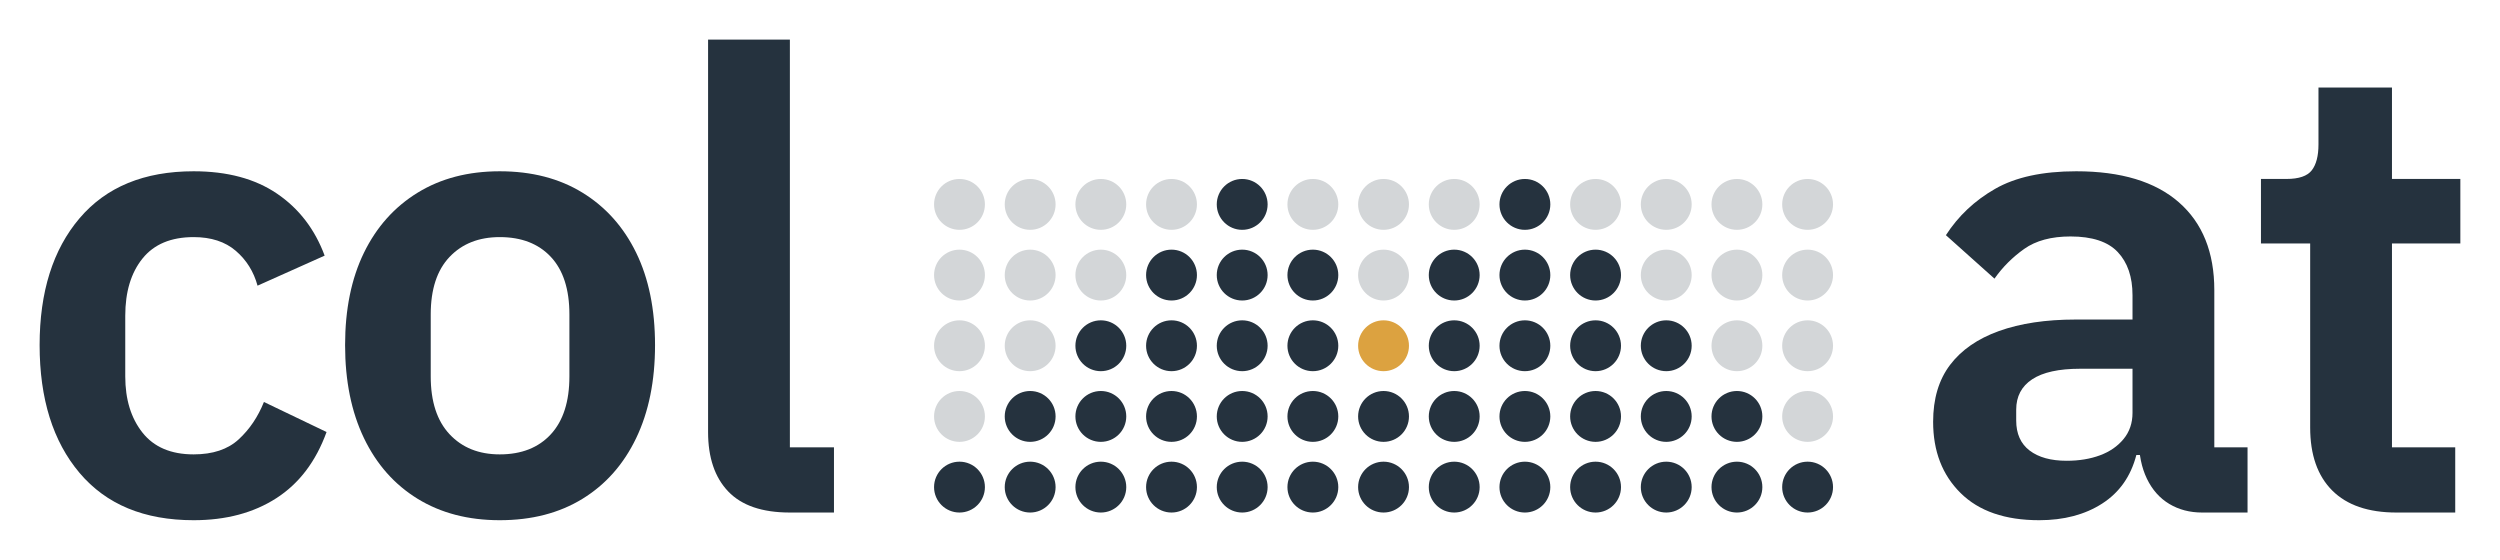
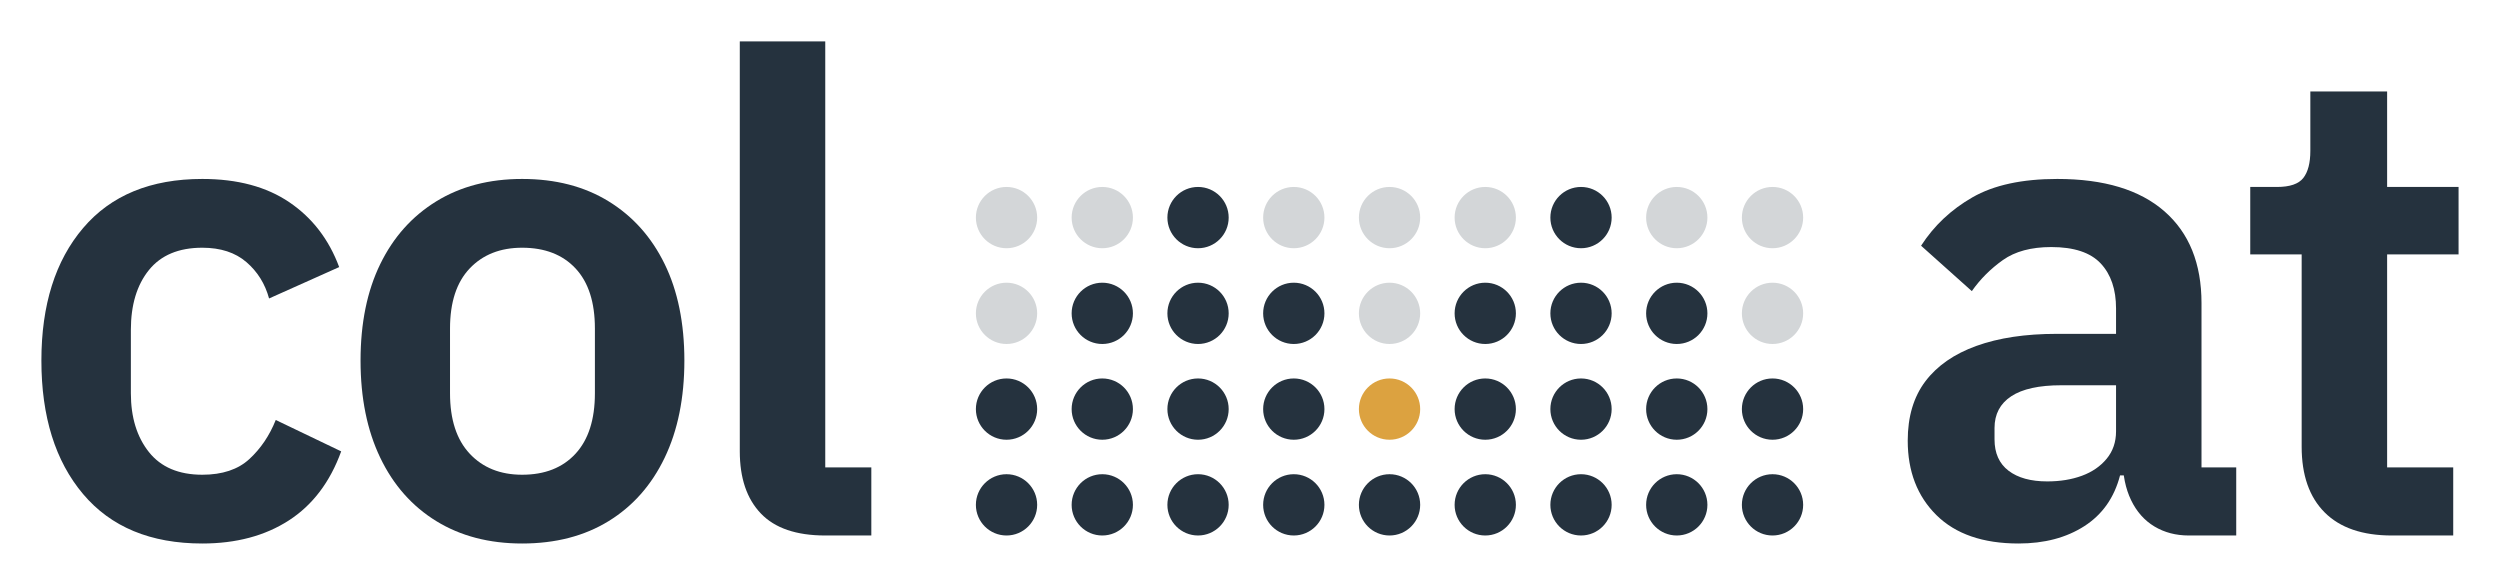
- <svg xmlns="http://www.w3.org/2000/svg" viewBox="-4.45 -155.19 756.97 169.51" role="img" aria-labelledby="t">
+ <svg xmlns="http://www.w3.org/2000/svg" viewBox="-4.45 -155.19 724.52 169.51" role="img" aria-labelledby="t">
  <path fill="#25323e" d="M54.18 2.322Q31.734 2.322 19.64 -11.997Q7.546 -26.316 7.546 -50.697Q7.546 -74.885 19.64 -89.107Q31.734 -103.329 54.18 -103.329Q69.466 -103.329 79.432 -96.556Q89.397 -89.784 93.847 -77.787L73.53 -68.692Q71.788 -75.078 66.951 -79.238Q62.114 -83.398 54.18 -83.398Q43.925 -83.398 38.7 -76.916Q33.476 -70.434 33.476 -59.598V-41.215Q33.476 -30.767 38.7 -24.188Q43.925 -17.608 54.18 -17.608Q62.888 -17.608 67.822 -22.156Q72.756 -26.703 75.465 -33.476L94.428 -24.381Q89.591 -11.03 79.238 -4.354Q68.886 2.322 54.18 2.322Z" />
  <path fill="#25323e" d="M146.867 2.322Q132.548 2.322 122.002 -4.16Q111.456 -10.643 105.748 -22.543Q100.039 -34.443 100.039 -50.697Q100.039 -66.951 105.748 -78.658Q111.456 -90.365 122.002 -96.847Q132.548 -103.329 146.867 -103.329Q161.379 -103.329 171.925 -96.847Q182.471 -90.365 188.179 -78.658Q193.887 -66.951 193.887 -50.697Q193.887 -34.443 188.179 -22.543Q182.471 -10.643 171.925 -4.16Q161.379 2.322 146.867 2.322ZM146.867 -17.608Q156.735 -17.608 162.346 -23.704Q167.958 -29.799 167.958 -41.215V-59.985Q167.958 -71.401 162.346 -77.4Q156.735 -83.398 146.867 -83.398Q137.385 -83.398 131.677 -77.4Q125.969 -71.401 125.969 -59.985V-41.215Q125.969 -29.799 131.677 -23.704Q137.385 -17.608 146.867 -17.608Z" />
  <path fill="#25323e" d="M248.067 0.0H234.716Q222.138 0.0 216.043 -6.386Q209.947 -12.771 209.947 -24.381V-143.19H234.716V-19.737H248.067Z" />
-   <circle fill="#d3d6d8" cx="286.07" cy="-93.30" r="7.70" />
-   <circle fill="#d3d6d8" cx="307.47" cy="-93.30" r="7.70" />
-   <circle fill="#d3d6d8" cx="328.87" cy="-93.30" r="7.70" />
-   <circle fill="#d3d6d8" cx="350.27" cy="-93.30" r="7.70" />
-   <circle fill="#25323e" cx="371.67" cy="-93.30" r="7.70" />
-   <circle fill="#d3d6d8" cx="393.07" cy="-93.30" r="7.70" />
-   <circle fill="#d3d6d8" cx="414.47" cy="-93.30" r="7.70" />
-   <circle fill="#d3d6d8" cx="435.87" cy="-93.30" r="7.70" />
-   <circle fill="#25323e" cx="457.27" cy="-93.30" r="7.70" />
-   <circle fill="#d3d6d8" cx="478.67" cy="-93.30" r="7.70" />
-   <circle fill="#d3d6d8" cx="500.07" cy="-93.30" r="7.70" />
-   <circle fill="#d3d6d8" cx="521.47" cy="-93.30" r="7.70" />
-   <circle fill="#d3d6d8" cx="542.87" cy="-93.30" r="7.70" />
-   <circle fill="#d3d6d8" cx="286.07" cy="-71.90" r="7.70" />
-   <circle fill="#d3d6d8" cx="307.47" cy="-71.90" r="7.70" />
-   <circle fill="#d3d6d8" cx="328.87" cy="-71.90" r="7.70" />
-   <circle fill="#25323e" cx="350.27" cy="-71.90" r="7.70" />
-   <circle fill="#25323e" cx="371.67" cy="-71.90" r="7.70" />
-   <circle fill="#25323e" cx="393.07" cy="-71.90" r="7.70" />
-   <circle fill="#d3d6d8" cx="414.47" cy="-71.90" r="7.70" />
-   <circle fill="#25323e" cx="435.87" cy="-71.90" r="7.70" />
-   <circle fill="#25323e" cx="457.27" cy="-71.90" r="7.70" />
-   <circle fill="#25323e" cx="478.67" cy="-71.90" r="7.70" />
-   <circle fill="#d3d6d8" cx="500.07" cy="-71.90" r="7.70" />
-   <circle fill="#d3d6d8" cx="521.47" cy="-71.90" r="7.70" />
-   <circle fill="#d3d6d8" cx="542.87" cy="-71.90" r="7.70" />
-   <circle fill="#d3d6d8" cx="286.07" cy="-50.50" r="7.70" />
-   <circle fill="#d3d6d8" cx="307.47" cy="-50.50" r="7.70" />
-   <circle fill="#25323e" cx="328.87" cy="-50.50" r="7.70" />
-   <circle fill="#25323e" cx="350.27" cy="-50.50" r="7.70" />
-   <circle fill="#25323e" cx="371.67" cy="-50.50" r="7.70" />
-   <circle fill="#25323e" cx="393.07" cy="-50.50" r="7.70" />
-   <circle fill="#dca240" cx="414.47" cy="-50.50" r="7.70" />
-   <circle fill="#25323e" cx="435.87" cy="-50.50" r="7.70" />
-   <circle fill="#25323e" cx="457.27" cy="-50.50" r="7.70" />
-   <circle fill="#25323e" cx="478.67" cy="-50.50" r="7.70" />
-   <circle fill="#25323e" cx="500.07" cy="-50.50" r="7.70" />
-   <circle fill="#d3d6d8" cx="521.47" cy="-50.50" r="7.70" />
-   <circle fill="#d3d6d8" cx="542.87" cy="-50.50" r="7.70" />
-   <circle fill="#d3d6d8" cx="286.07" cy="-29.10" r="7.70" />
-   <circle fill="#25323e" cx="307.47" cy="-29.10" r="7.70" />
-   <circle fill="#25323e" cx="328.87" cy="-29.10" r="7.70" />
-   <circle fill="#25323e" cx="350.27" cy="-29.10" r="7.70" />
-   <circle fill="#25323e" cx="371.67" cy="-29.10" r="7.70" />
-   <circle fill="#25323e" cx="393.07" cy="-29.10" r="7.70" />
-   <circle fill="#25323e" cx="414.47" cy="-29.10" r="7.70" />
-   <circle fill="#25323e" cx="435.87" cy="-29.10" r="7.70" />
-   <circle fill="#25323e" cx="457.27" cy="-29.10" r="7.70" />
-   <circle fill="#25323e" cx="478.67" cy="-29.10" r="7.70" />
-   <circle fill="#25323e" cx="500.07" cy="-29.10" r="7.70" />
-   <circle fill="#25323e" cx="521.47" cy="-29.10" r="7.70" />
-   <circle fill="#d3d6d8" cx="542.87" cy="-29.10" r="7.70" />
-   <circle fill="#25323e" cx="286.07" cy="-7.70" r="7.70" />
-   <circle fill="#25323e" cx="307.47" cy="-7.70" r="7.70" />
-   <circle fill="#25323e" cx="328.87" cy="-7.70" r="7.70" />
-   <circle fill="#25323e" cx="350.27" cy="-7.70" r="7.70" />
-   <circle fill="#25323e" cx="371.67" cy="-7.70" r="7.70" />
-   <circle fill="#25323e" cx="393.07" cy="-7.70" r="7.70" />
-   <circle fill="#25323e" cx="414.47" cy="-7.70" r="7.70" />
-   <circle fill="#25323e" cx="435.87" cy="-7.70" r="7.70" />
-   <circle fill="#25323e" cx="457.27" cy="-7.70" r="7.70" />
-   <circle fill="#25323e" cx="478.67" cy="-7.70" r="7.70" />
-   <circle fill="#25323e" cx="500.07" cy="-7.70" r="7.70" />
-   <circle fill="#25323e" cx="521.47" cy="-7.70" r="7.70" />
-   <circle fill="#25323e" cx="542.87" cy="-7.70" r="7.70" />
-   <path fill="#25323e" d="M676.079 0.0H662.34Q656.729 0.0 652.375 -2.612Q648.021 -5.224 645.602 -10.255Q643.184 -15.287 643.184 -22.059V-24.188L649.376 -17.415H642.41Q639.894 -7.74 632.057 -2.709Q624.221 2.322 612.998 2.322Q597.518 2.322 589.197 -5.902Q580.877 -14.126 580.877 -27.477Q580.877 -37.926 586.004 -44.699Q591.132 -51.471 600.807 -54.954Q610.482 -58.437 624.027 -58.437H641.249V-65.79Q641.249 -74.111 636.798 -78.851Q632.348 -83.592 622.479 -83.592Q613.772 -83.592 608.45 -79.819Q603.129 -76.046 599.453 -70.821L584.747 -83.979Q590.358 -92.687 599.646 -98.008Q608.934 -103.329 624.221 -103.329Q644.538 -103.329 655.277 -93.944Q666.017 -84.559 666.017 -67.338V-19.737H676.079ZM641.249 -43.538H625.382Q615.707 -43.538 610.869 -40.345Q606.032 -37.152 606.032 -31.154V-27.864Q606.032 -21.866 610.095 -18.77Q614.159 -15.674 621.318 -15.674Q626.93 -15.674 631.38 -17.318Q635.831 -18.963 638.54 -22.253Q641.249 -25.542 641.249 -30.186Z" />
-   <path fill="#25323e" d="M738.966 0.0H721.164Q708.393 0.0 701.717 -6.676Q695.042 -13.351 695.042 -25.736V-81.463H680.142V-101.007H687.882Q693.494 -101.007 695.525 -103.619Q697.557 -106.231 697.557 -111.456V-128.678H719.81V-101.007H740.514V-81.463H719.81V-19.737H738.966Z" />
+   <circle fill="#d3d6d8" cx="287.25" cy="-92.13" r="8.88" />
+   <circle fill="#d3d6d8" cx="315.00" cy="-92.13" r="8.88" />
+   <circle fill="#25323e" cx="342.75" cy="-92.13" r="8.88" />
+   <circle fill="#d3d6d8" cx="370.50" cy="-92.13" r="8.88" />
+   <circle fill="#d3d6d8" cx="398.25" cy="-92.13" r="8.88" />
+   <circle fill="#d3d6d8" cx="425.99" cy="-92.13" r="8.88" />
+   <circle fill="#25323e" cx="453.74" cy="-92.13" r="8.88" />
+   <circle fill="#d3d6d8" cx="481.49" cy="-92.13" r="8.88" />
+   <circle fill="#d3d6d8" cx="509.24" cy="-92.13" r="8.88" />
+   <circle fill="#d3d6d8" cx="287.25" cy="-64.38" r="8.88" />
+   <circle fill="#25323e" cx="315.00" cy="-64.38" r="8.88" />
+   <circle fill="#25323e" cx="342.75" cy="-64.38" r="8.88" />
+   <circle fill="#25323e" cx="370.50" cy="-64.38" r="8.88" />
+   <circle fill="#d3d6d8" cx="398.25" cy="-64.38" r="8.88" />
+   <circle fill="#25323e" cx="425.99" cy="-64.38" r="8.88" />
+   <circle fill="#25323e" cx="453.74" cy="-64.38" r="8.88" />
+   <circle fill="#25323e" cx="481.49" cy="-64.38" r="8.88" />
+   <circle fill="#d3d6d8" cx="509.24" cy="-64.38" r="8.88" />
+   <circle fill="#25323e" cx="287.25" cy="-36.63" r="8.88" />
+   <circle fill="#25323e" cx="315.00" cy="-36.63" r="8.88" />
+   <circle fill="#25323e" cx="342.75" cy="-36.63" r="8.88" />
+   <circle fill="#25323e" cx="370.50" cy="-36.63" r="8.88" />
+   <circle fill="#dca240" cx="398.25" cy="-36.63" r="8.88" />
+   <circle fill="#25323e" cx="425.99" cy="-36.63" r="8.88" />
+   <circle fill="#25323e" cx="453.74" cy="-36.63" r="8.88" />
+   <circle fill="#25323e" cx="481.49" cy="-36.63" r="8.88" />
+   <circle fill="#25323e" cx="509.24" cy="-36.63" r="8.88" />
+   <circle fill="#25323e" cx="287.25" cy="-8.88" r="8.88" />
+   <circle fill="#25323e" cx="315.00" cy="-8.88" r="8.88" />
+   <circle fill="#25323e" cx="342.75" cy="-8.88" r="8.88" />
+   <circle fill="#25323e" cx="370.50" cy="-8.88" r="8.88" />
+   <circle fill="#25323e" cx="398.25" cy="-8.88" r="8.88" />
+   <circle fill="#25323e" cx="425.99" cy="-8.88" r="8.88" />
+   <circle fill="#25323e" cx="453.74" cy="-8.88" r="8.88" />
+   <circle fill="#25323e" cx="481.49" cy="-8.88" r="8.88" />
+   <circle fill="#25323e" cx="509.24" cy="-8.88" r="8.88" />
+   <path fill="#25323e" d="M643.626 0.0H629.888Q624.276 0.0 619.922 -2.612Q615.569 -5.224 613.15 -10.255Q610.731 -15.287 610.731 -22.059V-24.188L616.923 -17.415H609.957Q607.442 -7.74 599.605 -2.709Q591.768 2.322 580.545 2.322Q565.065 2.322 556.745 -5.902Q548.424 -14.126 548.424 -27.477Q548.424 -37.926 553.552 -44.699Q558.68 -51.471 568.355 -54.954Q578.03 -58.437 591.575 -58.437H608.796V-65.79Q608.796 -74.111 604.346 -78.851Q599.895 -83.592 590.027 -83.592Q581.319 -83.592 575.998 -79.819Q570.677 -76.046 567 -70.821L552.294 -83.979Q557.906 -92.687 567.194 -98.008Q576.482 -103.329 591.768 -103.329Q612.086 -103.329 622.825 -93.944Q633.564 -84.559 633.564 -67.338V-19.737H643.626ZM608.796 -43.538H592.929Q583.254 -43.538 578.417 -40.345Q573.579 -37.152 573.579 -31.154V-27.864Q573.579 -21.866 577.643 -18.77Q581.706 -15.674 588.866 -15.674Q594.477 -15.674 598.928 -17.318Q603.378 -18.963 606.087 -22.253Q608.796 -25.542 608.796 -30.186Z" />
+   <path fill="#25323e" d="M706.514 0.0H688.712Q675.941 0.0 669.265 -6.676Q662.589 -13.351 662.589 -25.736V-81.463H647.69V-101.007H655.43Q661.041 -101.007 663.073 -103.619Q665.105 -106.231 665.105 -111.456V-128.678H687.357V-101.007H708.062V-81.463H687.357V-19.737H706.514Z" />
</svg>
